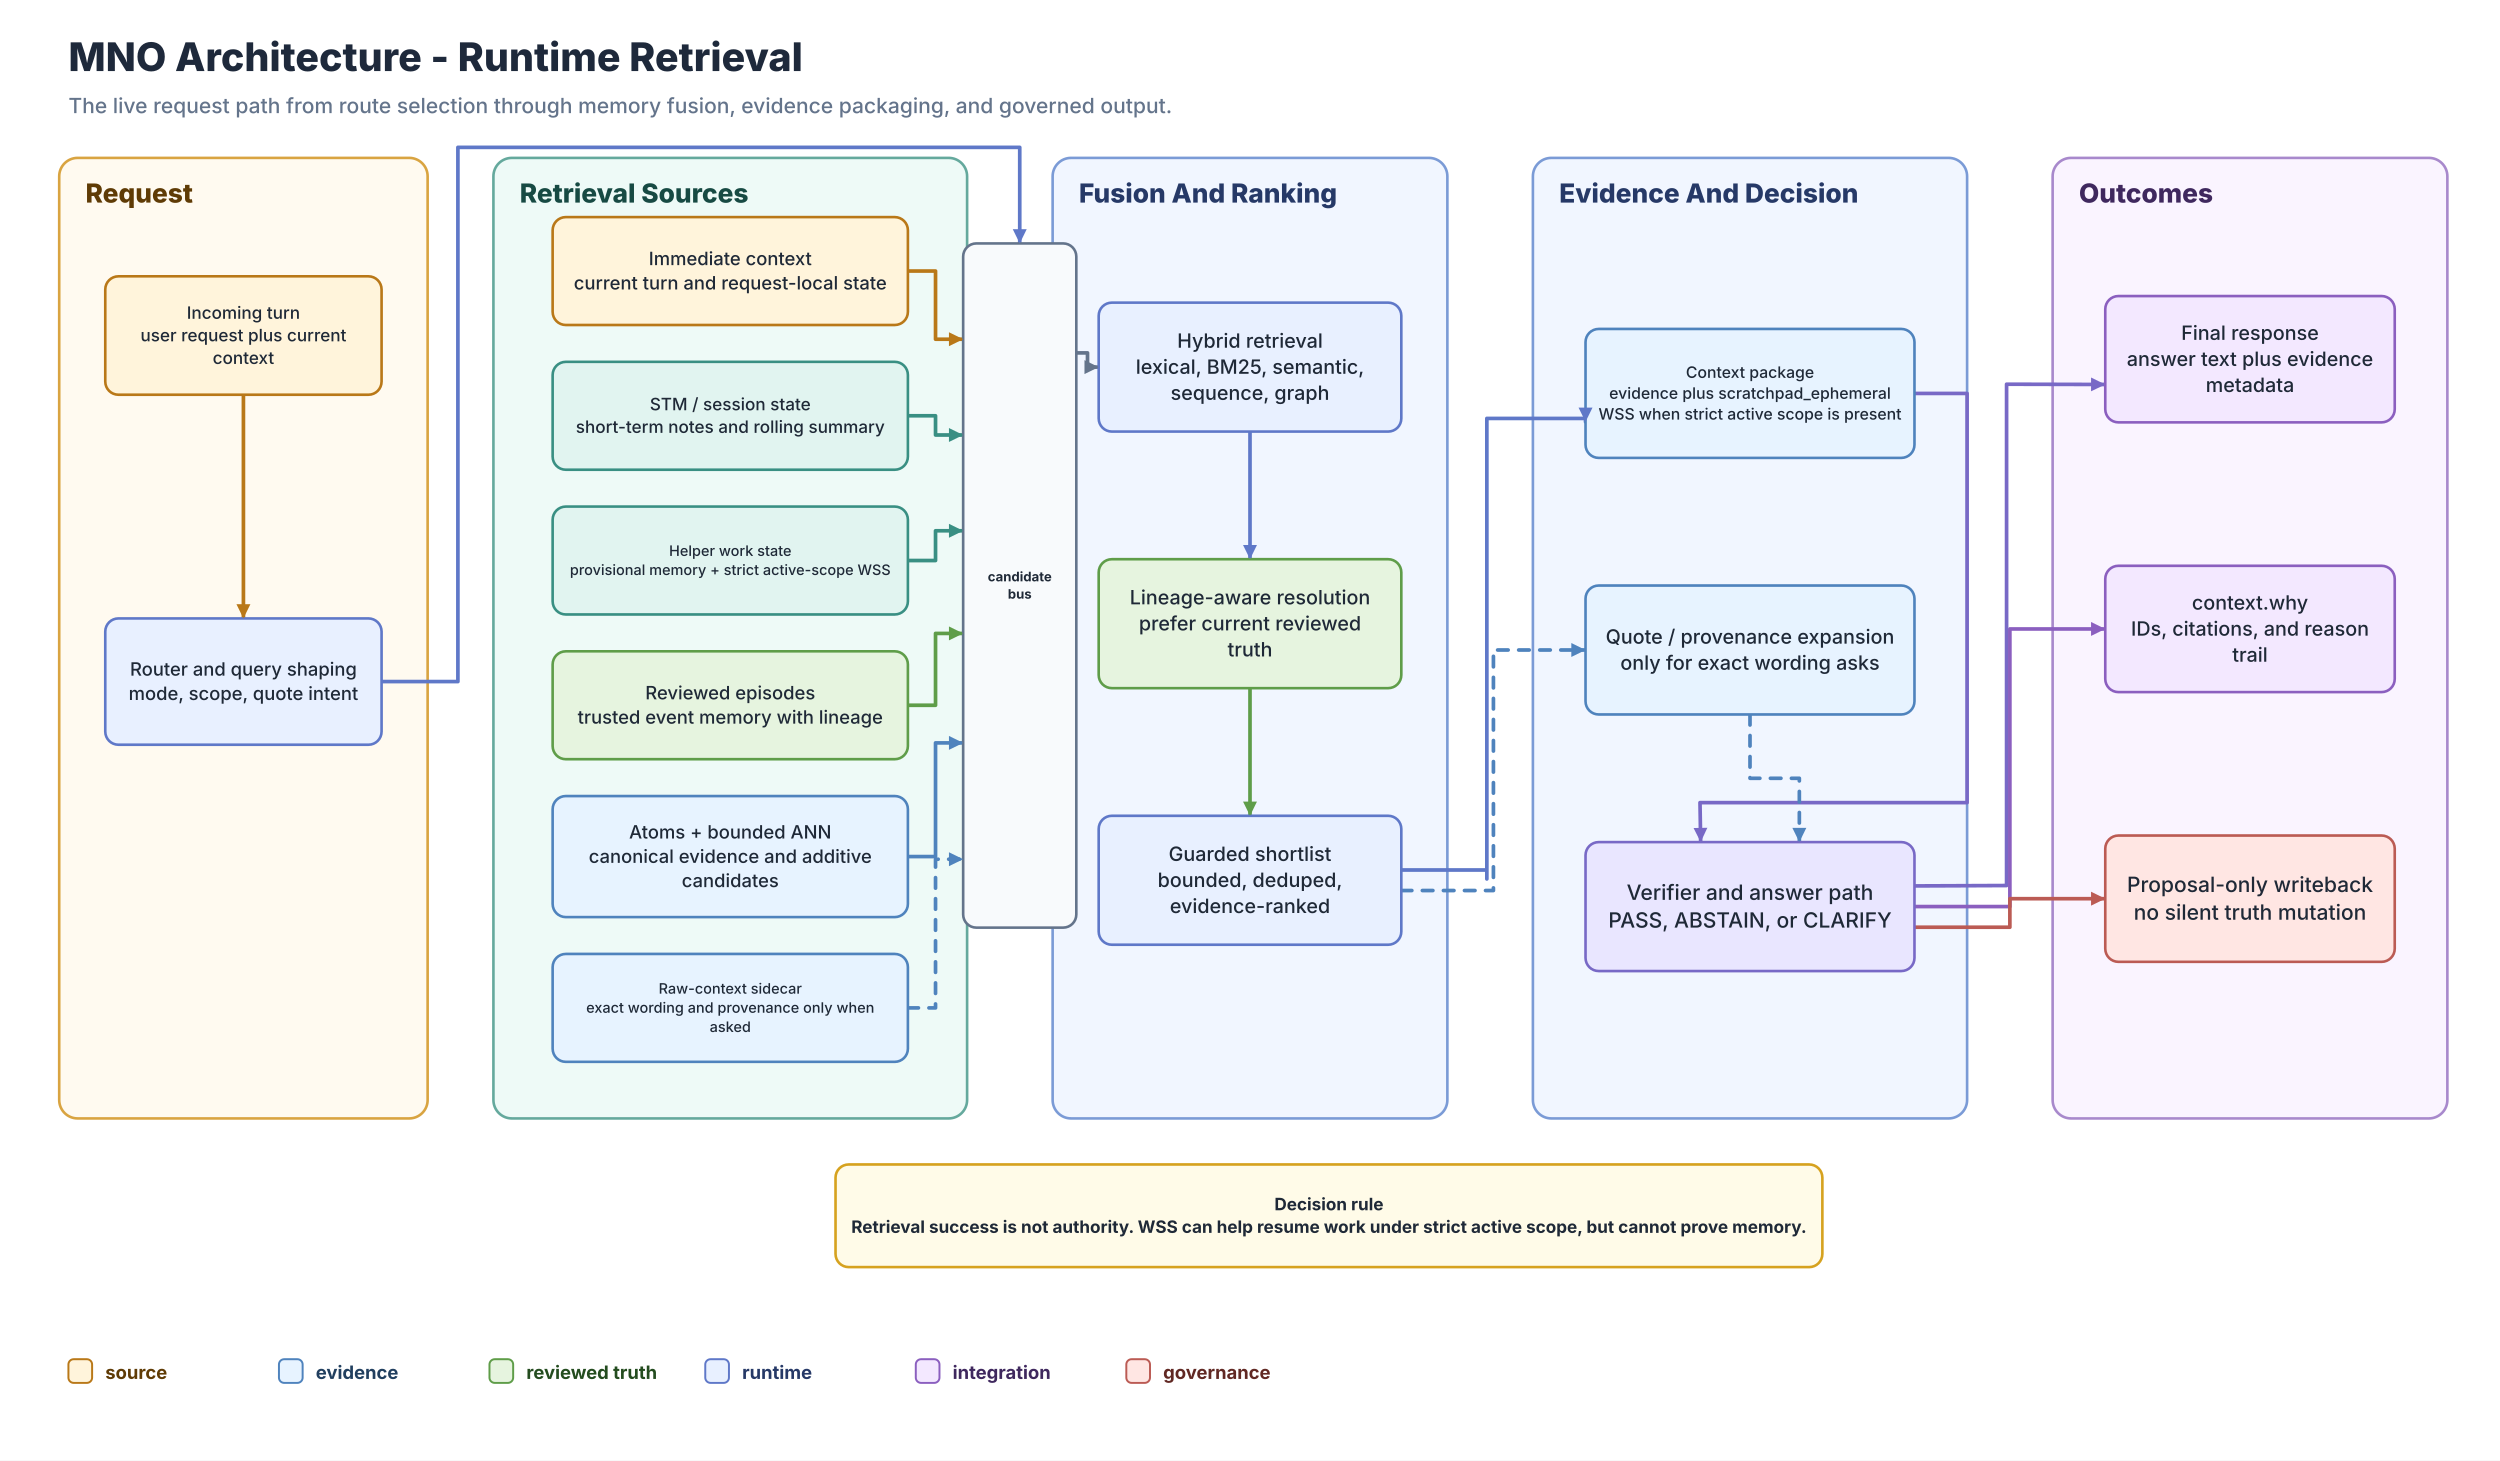
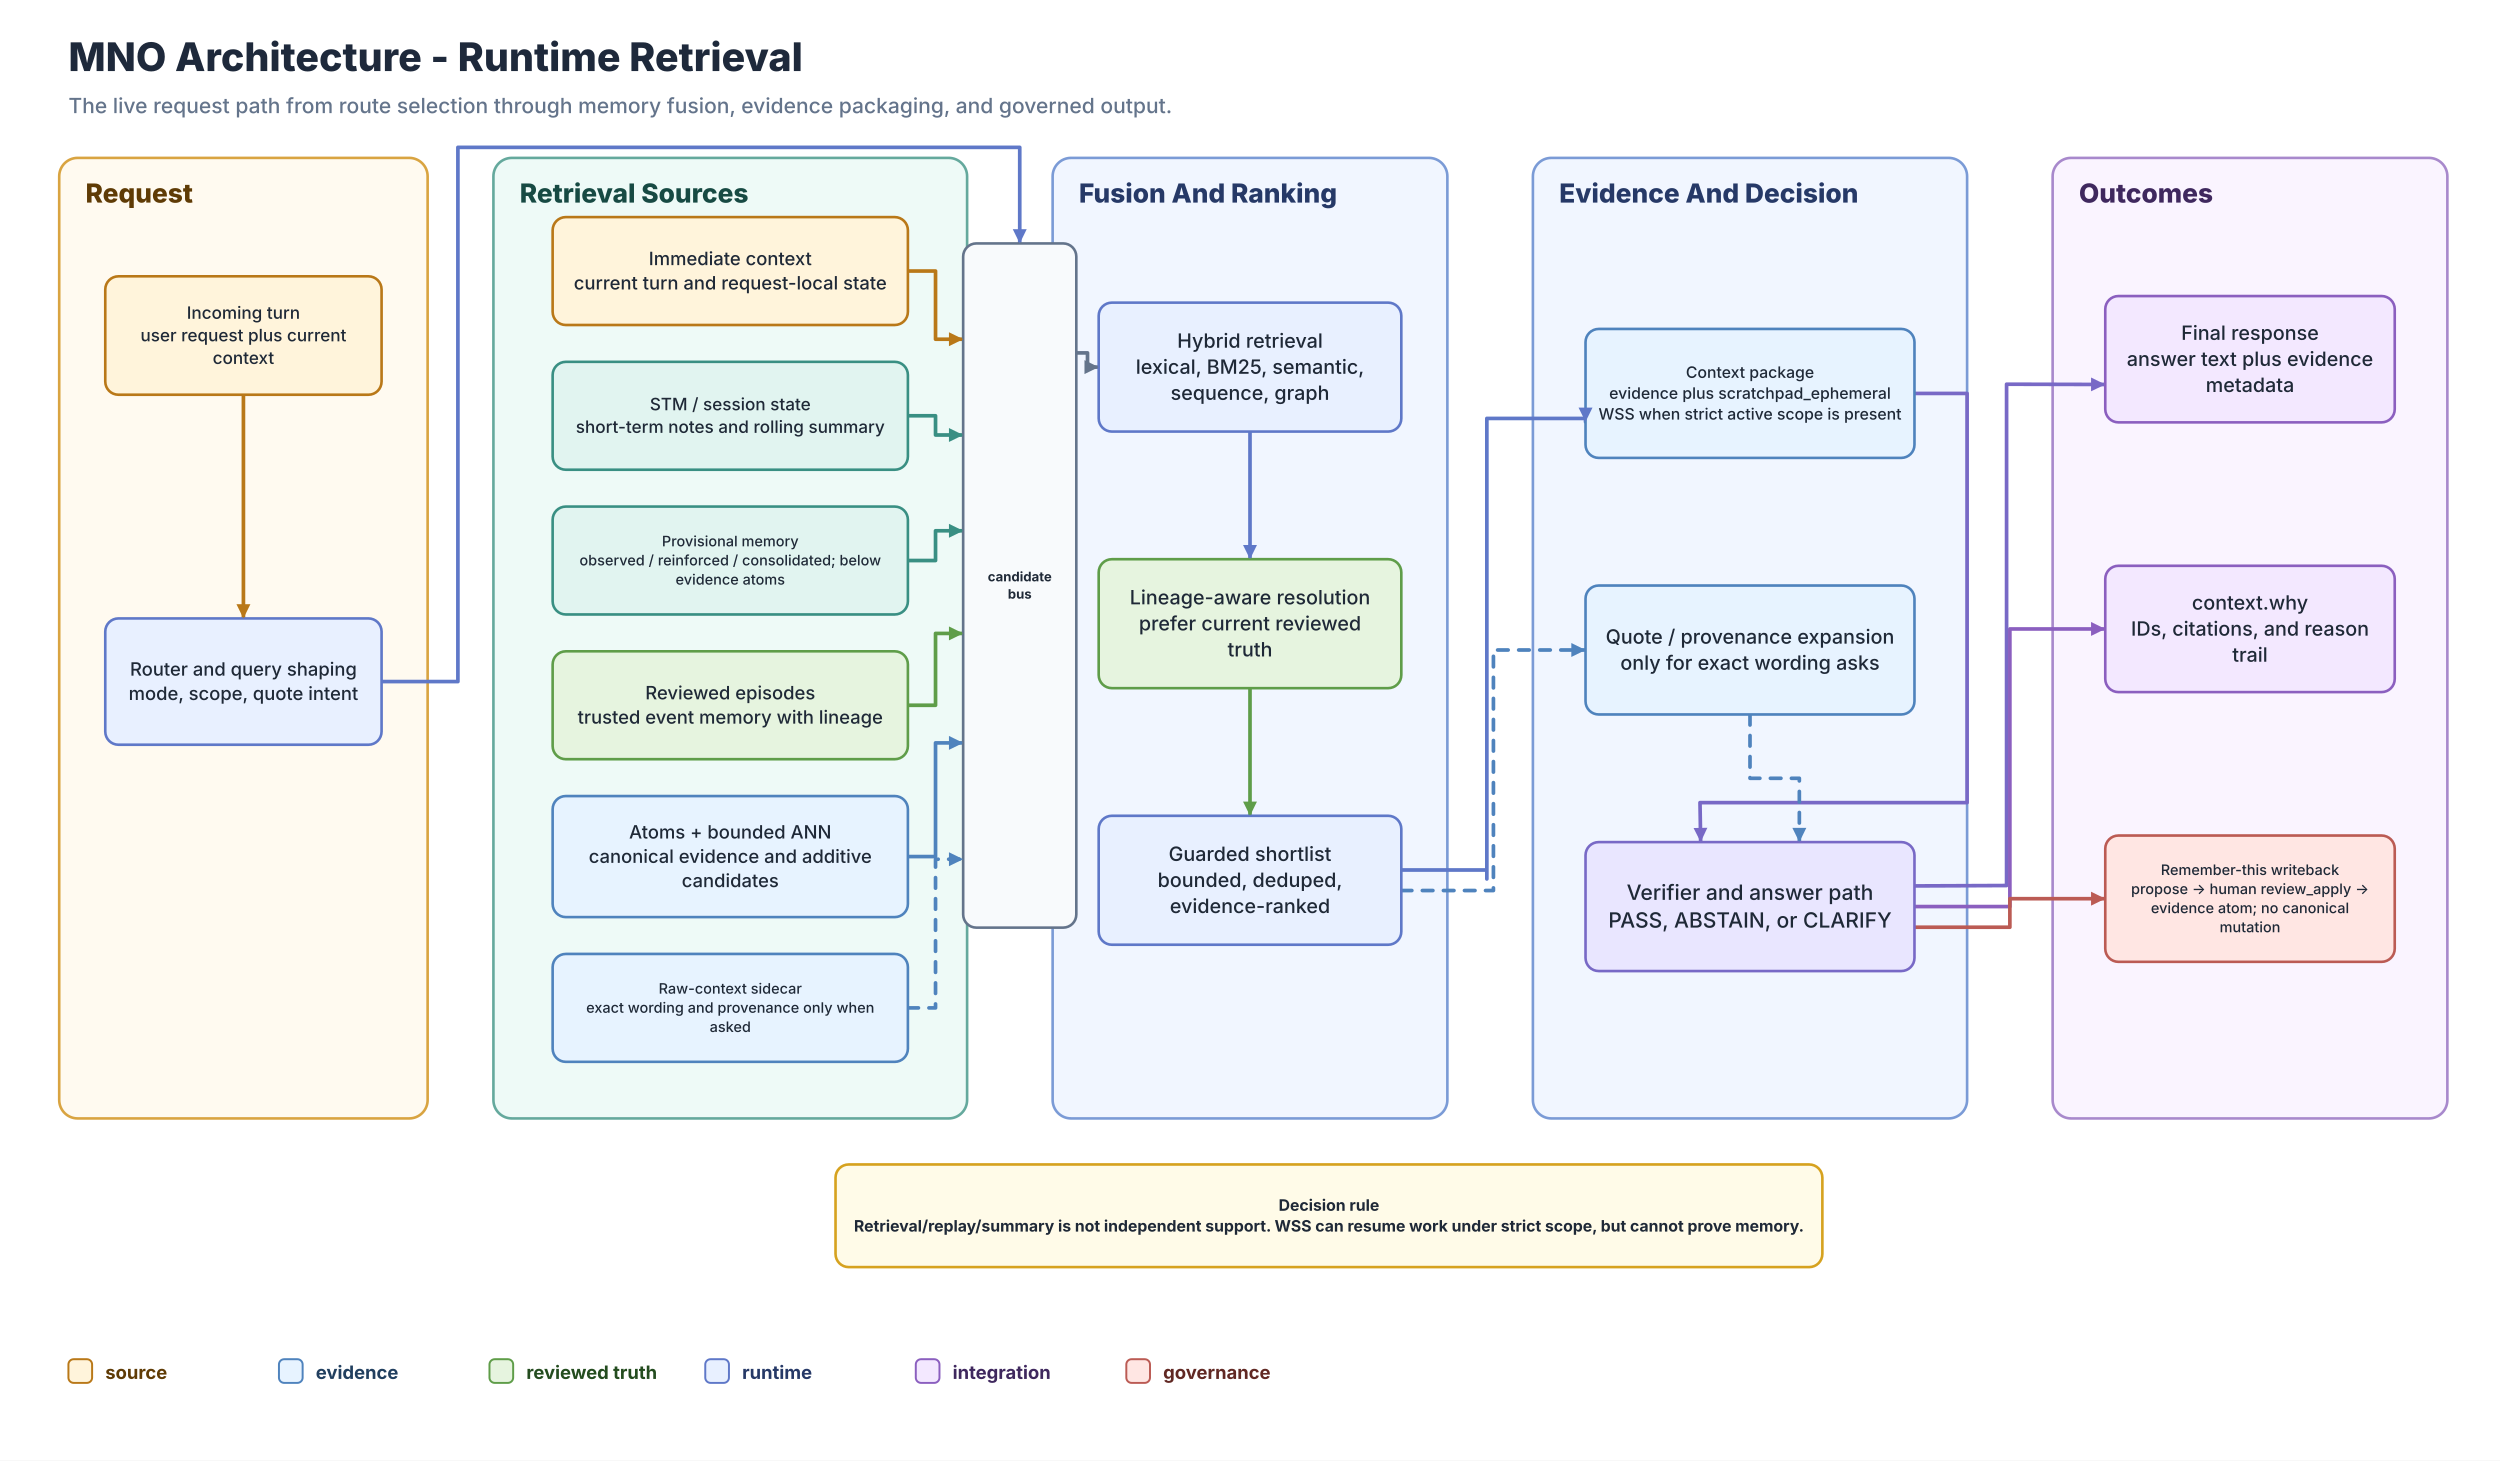
<svg xmlns="http://www.w3.org/2000/svg" width="1900" height="1110" viewBox="0 0 1900 1110" role="img" aria-label="MNO Architecture - Runtime Retrieval">
  <rect width="100%" height="100%" fill="#ffffff" />
  <text x="52" y="54" font-family="Segoe UI, Inter, Arial, sans-serif" font-size="30" font-weight="800" fill="#1e293b">MNO Architecture - Runtime Retrieval</text>
  <text x="52" y="86" font-family="Segoe UI, Inter, Arial, sans-serif" font-size="16" font-weight="500" fill="#64748b">The live request path from route selection through memory fusion, evidence packaging, and governed output.</text>
  <rect x="45" y="120" width="280" height="730" rx="14" fill="#fffaf0" stroke="#d9a441" stroke-width="2" />
  <text x="65.0" y="154.0" font-family="Segoe UI, Inter, Arial, sans-serif" font-size="20" font-weight="800" fill="#5f3b05">Request</text>
  <rect x="375" y="120" width="360" height="730" rx="14" fill="#eefaf7" stroke="#65a99d" stroke-width="2" />
  <text x="395.0" y="154.0" font-family="Segoe UI, Inter, Arial, sans-serif" font-size="20" font-weight="800" fill="#174a43">Retrieval Sources</text>
  <rect x="800" y="120" width="300" height="730" rx="14" fill="#f1f6ff" stroke="#7b9bd6" stroke-width="2" />
  <text x="820.0" y="154.0" font-family="Segoe UI, Inter, Arial, sans-serif" font-size="20" font-weight="800" fill="#263967">Fusion And Ranking</text>
  <rect x="1165" y="120" width="330" height="730" rx="14" fill="#f1f6ff" stroke="#7b9bd6" stroke-width="2" />
  <text x="1185.0" y="154.0" font-family="Segoe UI, Inter, Arial, sans-serif" font-size="20" font-weight="800" fill="#263967">Evidence And Decision</text>
  <rect x="1560" y="120" width="300" height="730" rx="14" fill="#faf4ff" stroke="#a889cc" stroke-width="2" />
  <text x="1580.0" y="154.0" font-family="Segoe UI, Inter, Arial, sans-serif" font-size="20" font-weight="800" fill="#3f285e">Outcomes</text>
  <polyline points="185.0,300.0 185.0,470.0" fill="none" stroke="#b97818" stroke-width="2.8" stroke-linecap="round" stroke-linejoin="round" />
  <polyline points="290.0,518.0 348.0,518.0 348.0,112.0 775.0,112.0 775.0,185.0" fill="none" stroke="#5f78c8" stroke-width="2.8" stroke-linecap="round" stroke-linejoin="round" />
  <polyline points="690.0,206.0 711.0,206.0 711.0,257.8 732.0,257.8" fill="none" stroke="#b97818" stroke-width="2.8" stroke-linecap="round" stroke-linejoin="round" />
  <polyline points="690.0,316.0 711.0,316.0 711.0,330.6 732.0,330.6" fill="none" stroke="#398f83" stroke-width="2.8" stroke-linecap="round" stroke-linejoin="round" />
  <polyline points="690.0,426.0 711.0,426.0 711.0,403.4 732.0,403.4" fill="none" stroke="#398f83" stroke-width="2.8" stroke-linecap="round" stroke-linejoin="round" />
  <polyline points="690.0,536.0 711.0,536.0 711.0,481.4 732.0,481.4" fill="none" stroke="#5f9d49" stroke-width="2.8" stroke-linecap="round" stroke-linejoin="round" />
  <polyline points="690.0,651.0 711.0,651.0 711.0,564.6 732.0,564.6" fill="none" stroke="#4f83bd" stroke-width="2.8" stroke-linecap="round" stroke-linejoin="round" />
  <polyline points="690.0,766.0 711.0,766.0 711.0,653.0 732.0,653.0" fill="none" stroke="#4f83bd" stroke-width="2.8" stroke-linecap="round" stroke-linejoin="round" stroke-dasharray="8 8" />
  <polyline points="818.0,268.2 826.5,268.2 826.5,279.0 835.0,279.0" fill="none" stroke="#64748b" stroke-width="2.8" stroke-linecap="round" stroke-linejoin="round" />
  <polyline points="950.0,328.0 950.0,425.0" fill="none" stroke="#5f78c8" stroke-width="2.8" stroke-linecap="round" stroke-linejoin="round" />
  <polyline points="950.0,523.0 950.0,620.0" fill="none" stroke="#5f9d49" stroke-width="2.8" stroke-linecap="round" stroke-linejoin="round" />
  <polyline points="1065.0,661.2 1130.0,661.2 1130.0,668.0 1130.0,318.0 1205.0,318.0 1205.0,320.6" fill="none" stroke="#5f78c8" stroke-width="2.8" stroke-linecap="round" stroke-linejoin="round" />
  <polyline points="1065.0,676.8 1135.0,676.8 1135.0,494.0 1205.0,494.0" fill="none" stroke="#4f83bd" stroke-width="2.8" stroke-linecap="round" stroke-linejoin="round" stroke-dasharray="8 8" />
  <polyline points="1455.0,299.0 1495.0,299.0 1495.0,610.0 1292.0,610.0 1292.5,640.0" fill="none" stroke="#7869c6" stroke-width="2.8" stroke-linecap="round" stroke-linejoin="round" />
  <polyline points="1330.0,543.0 1330.0,591.5 1367.5,591.5 1367.5,640.0" fill="none" stroke="#4f83bd" stroke-width="2.8" stroke-linecap="round" stroke-linejoin="round" stroke-dasharray="8 8" />
  <polyline points="1455.0,673.3 1525.0,673.0 1525.0,292.0 1600.0,292.2" fill="none" stroke="#7869c6" stroke-width="2.8" stroke-linecap="round" stroke-linejoin="round" />
  <polyline points="1455.0,689.0 1527.5,689.0 1527.5,478.0 1600.0,478.0" fill="none" stroke="#8b5fbf" stroke-width="2.8" stroke-linecap="round" stroke-linejoin="round" />
  <polyline points="1455.0,704.7 1527.5,704.7 1527.5,683.0 1600.0,683.0" fill="none" stroke="#bb5b54" stroke-width="2.8" stroke-linecap="round" stroke-linejoin="round" />
  <rect x="80" y="210" width="210" height="90" rx="10" fill="#fff4db" stroke="#b97818" stroke-width="2" />
  <g class="node-label">
    <text x="185.0" y="242.3" text-anchor="middle" font-family="Segoe UI, Inter, Arial, sans-serif" font-size="13" font-weight="500" fill="#1f2937">Incoming turn</text>
    <text x="185.0" y="259.4" text-anchor="middle" font-family="Segoe UI, Inter, Arial, sans-serif" font-size="13" font-weight="500" fill="#1f2937">user request plus current</text>
    <text x="185.0" y="276.6" text-anchor="middle" font-family="Segoe UI, Inter, Arial, sans-serif" font-size="13" font-weight="500" fill="#1f2937">context</text>
  </g>
  <rect x="80" y="470" width="210" height="96" rx="10" fill="#e8f0ff" stroke="#5f78c8" stroke-width="2" />
  <g class="node-label">
    <text x="185.0" y="513.5" text-anchor="middle" font-family="Segoe UI, Inter, Arial, sans-serif" font-size="14" font-weight="500" fill="#1f2937">Router and query shaping</text>
    <text x="185.0" y="532.0" text-anchor="middle" font-family="Segoe UI, Inter, Arial, sans-serif" font-size="14" font-weight="500" fill="#1f2937">mode, scope, quote intent</text>
  </g>
  <rect x="732" y="185" width="86" height="520" rx="10" fill="#f8fafc" stroke="#64748b" stroke-width="2" />
  <g class="node-label">
    <text x="775.0" y="441.8" text-anchor="middle" font-family="Segoe UI, Inter, Arial, sans-serif" font-size="10" font-weight="700" fill="#1f2937">candidate</text>
    <text x="775.0" y="455.0" text-anchor="middle" font-family="Segoe UI, Inter, Arial, sans-serif" font-size="10" font-weight="700" fill="#1f2937">bus</text>
  </g>
  <rect x="420" y="165" width="270" height="82" rx="10" fill="#fff4db" stroke="#b97818" stroke-width="2" />
  <g class="node-label">
    <text x="555.0" y="201.5" text-anchor="middle" font-family="Segoe UI, Inter, Arial, sans-serif" font-size="14" font-weight="500" fill="#1f2937">Immediate context</text>
    <text x="555.0" y="220.0" text-anchor="middle" font-family="Segoe UI, Inter, Arial, sans-serif" font-size="14" font-weight="500" fill="#1f2937">current turn and request-local state</text>
  </g>
  <rect x="420" y="275" width="270" height="82" rx="10" fill="#e1f4f0" stroke="#398f83" stroke-width="2" />
  <g class="node-label">
    <text x="555.0" y="311.8" text-anchor="middle" font-family="Segoe UI, Inter, Arial, sans-serif" font-size="13" font-weight="500" fill="#1f2937">STM / session state</text>
    <text x="555.0" y="329.0" text-anchor="middle" font-family="Segoe UI, Inter, Arial, sans-serif" font-size="13" font-weight="500" fill="#1f2937">short-term notes and rolling summary</text>
  </g>
  <rect x="420" y="385" width="270" height="82" rx="10" fill="#e1f4f0" stroke="#398f83" stroke-width="2" />
  <g class="node-label">
-     <text x="555.0" y="422.5" text-anchor="middle" font-family="Segoe UI, Inter, Arial, sans-serif" font-size="11" font-weight="500" fill="#1f2937">Helper work state</text>
-     <text x="555.0" y="437.0" text-anchor="middle" font-family="Segoe UI, Inter, Arial, sans-serif" font-size="11" font-weight="500" fill="#1f2937">provisional memory + strict active-scope WSS</text>
+     <text x="555.0" y="415.2" text-anchor="middle" font-family="Segoe UI, Inter, Arial, sans-serif" font-size="11" font-weight="500" fill="#1f2937">Provisional memory</text>
+     <text x="555.0" y="429.7" text-anchor="middle" font-family="Segoe UI, Inter, Arial, sans-serif" font-size="11" font-weight="500" fill="#1f2937">observed / reinforced / consolidated; below</text>
+     <text x="555.0" y="444.3" text-anchor="middle" font-family="Segoe UI, Inter, Arial, sans-serif" font-size="11" font-weight="500" fill="#1f2937">evidence atoms</text>
  </g>
  <rect x="420" y="495" width="270" height="82" rx="10" fill="#e6f4df" stroke="#5f9d49" stroke-width="2" />
  <g class="node-label">
    <text x="555.0" y="531.5" text-anchor="middle" font-family="Segoe UI, Inter, Arial, sans-serif" font-size="14" font-weight="500" fill="#1f2937">Reviewed episodes</text>
    <text x="555.0" y="550.0" text-anchor="middle" font-family="Segoe UI, Inter, Arial, sans-serif" font-size="14" font-weight="500" fill="#1f2937">trusted event memory with lineage</text>
  </g>
  <rect x="420" y="605" width="270" height="92" rx="10" fill="#e7f3ff" stroke="#4f83bd" stroke-width="2" />
  <g class="node-label">
    <text x="555.0" y="637.3" text-anchor="middle" font-family="Segoe UI, Inter, Arial, sans-serif" font-size="14" font-weight="500" fill="#1f2937">Atoms + bounded ANN</text>
    <text x="555.0" y="655.8" text-anchor="middle" font-family="Segoe UI, Inter, Arial, sans-serif" font-size="14" font-weight="500" fill="#1f2937">canonical evidence and additive</text>
    <text x="555.0" y="674.2" text-anchor="middle" font-family="Segoe UI, Inter, Arial, sans-serif" font-size="14" font-weight="500" fill="#1f2937">candidates</text>
  </g>
  <rect x="420" y="725" width="270" height="82" rx="10" fill="#e7f3ff" stroke="#4f83bd" stroke-width="2" />
  <g class="node-label">
    <text x="555.0" y="755.2" text-anchor="middle" font-family="Segoe UI, Inter, Arial, sans-serif" font-size="11" font-weight="500" fill="#1f2937">Raw-context sidecar</text>
    <text x="555.0" y="769.7" text-anchor="middle" font-family="Segoe UI, Inter, Arial, sans-serif" font-size="11" font-weight="500" fill="#1f2937">exact wording and provenance only when</text>
    <text x="555.0" y="784.3" text-anchor="middle" font-family="Segoe UI, Inter, Arial, sans-serif" font-size="11" font-weight="500" fill="#1f2937">asked</text>
  </g>
  <rect x="835" y="230" width="230" height="98" rx="10" fill="#e8f0ff" stroke="#5f78c8" stroke-width="2" />
  <g class="node-label">
    <text x="950.0" y="264.3" text-anchor="middle" font-family="Segoe UI, Inter, Arial, sans-serif" font-size="15" font-weight="500" fill="#1f2937">Hybrid retrieval</text>
    <text x="950.0" y="284.1" text-anchor="middle" font-family="Segoe UI, Inter, Arial, sans-serif" font-size="15" font-weight="500" fill="#1f2937">lexical, BM25, semantic,</text>
    <text x="950.0" y="303.9" text-anchor="middle" font-family="Segoe UI, Inter, Arial, sans-serif" font-size="15" font-weight="500" fill="#1f2937">sequence, graph</text>
  </g>
  <rect x="835" y="425" width="230" height="98" rx="10" fill="#e6f4df" stroke="#5f9d49" stroke-width="2" />
  <g class="node-label">
    <text x="950.0" y="459.3" text-anchor="middle" font-family="Segoe UI, Inter, Arial, sans-serif" font-size="15" font-weight="500" fill="#1f2937">Lineage-aware resolution</text>
    <text x="950.0" y="479.1" text-anchor="middle" font-family="Segoe UI, Inter, Arial, sans-serif" font-size="15" font-weight="500" fill="#1f2937">prefer current reviewed</text>
    <text x="950.0" y="498.9" text-anchor="middle" font-family="Segoe UI, Inter, Arial, sans-serif" font-size="15" font-weight="500" fill="#1f2937">truth</text>
  </g>
  <rect x="835" y="620" width="230" height="98" rx="10" fill="#e8f0ff" stroke="#5f78c8" stroke-width="2" />
  <g class="node-label">
    <text x="950.0" y="654.3" text-anchor="middle" font-family="Segoe UI, Inter, Arial, sans-serif" font-size="15" font-weight="500" fill="#1f2937">Guarded shortlist</text>
    <text x="950.0" y="674.1" text-anchor="middle" font-family="Segoe UI, Inter, Arial, sans-serif" font-size="15" font-weight="500" fill="#1f2937">bounded, deduped,</text>
    <text x="950.0" y="693.9" text-anchor="middle" font-family="Segoe UI, Inter, Arial, sans-serif" font-size="15" font-weight="500" fill="#1f2937">evidence-ranked</text>
  </g>
  <rect x="1205" y="250" width="250" height="98" rx="10" fill="#e7f3ff" stroke="#4f83bd" stroke-width="2" />
  <g class="node-label">
    <text x="1330.0" y="287.2" text-anchor="middle" font-family="Segoe UI, Inter, Arial, sans-serif" font-size="12" font-weight="500" fill="#1f2937">Context package</text>
    <text x="1330.0" y="303.1" text-anchor="middle" font-family="Segoe UI, Inter, Arial, sans-serif" font-size="12" font-weight="500" fill="#1f2937">evidence plus scratchpad_ephemeral</text>
    <text x="1330.0" y="318.9" text-anchor="middle" font-family="Segoe UI, Inter, Arial, sans-serif" font-size="12" font-weight="500" fill="#1f2937">WSS when strict active scope is present</text>
  </g>
  <rect x="1205" y="445" width="250" height="98" rx="10" fill="#e7f3ff" stroke="#4f83bd" stroke-width="2" />
  <g class="node-label">
    <text x="1330.0" y="489.2" text-anchor="middle" font-family="Segoe UI, Inter, Arial, sans-serif" font-size="15" font-weight="500" fill="#1f2937">Quote / provenance expansion</text>
    <text x="1330.0" y="509.0" text-anchor="middle" font-family="Segoe UI, Inter, Arial, sans-serif" font-size="15" font-weight="500" fill="#1f2937">only for exact wording asks</text>
  </g>
  <rect x="1205" y="640" width="250" height="98" rx="10" fill="#e9e6ff" stroke="#7869c6" stroke-width="2" />
  <g class="node-label">
    <text x="1330.0" y="683.9" text-anchor="middle" font-family="Segoe UI, Inter, Arial, sans-serif" font-size="16" font-weight="500" fill="#1f2937">Verifier and answer path</text>
    <text x="1330.0" y="705.0" text-anchor="middle" font-family="Segoe UI, Inter, Arial, sans-serif" font-size="16" font-weight="500" fill="#1f2937">PASS, ABSTAIN, or CLARIFY</text>
  </g>
  <rect x="1600" y="225" width="220" height="96" rx="10" fill="#f3e8ff" stroke="#8b5fbf" stroke-width="2" />
  <g class="node-label">
    <text x="1710.0" y="258.3" text-anchor="middle" font-family="Segoe UI, Inter, Arial, sans-serif" font-size="15" font-weight="500" fill="#1f2937">Final response</text>
    <text x="1710.0" y="278.1" text-anchor="middle" font-family="Segoe UI, Inter, Arial, sans-serif" font-size="15" font-weight="500" fill="#1f2937">answer text plus evidence</text>
    <text x="1710.0" y="297.9" text-anchor="middle" font-family="Segoe UI, Inter, Arial, sans-serif" font-size="15" font-weight="500" fill="#1f2937">metadata</text>
  </g>
  <rect x="1600" y="430" width="220" height="96" rx="10" fill="#f3e8ff" stroke="#8b5fbf" stroke-width="2" />
  <g class="node-label">
    <text x="1710.0" y="463.3" text-anchor="middle" font-family="Segoe UI, Inter, Arial, sans-serif" font-size="15" font-weight="500" fill="#1f2937">context.why</text>
    <text x="1710.0" y="483.1" text-anchor="middle" font-family="Segoe UI, Inter, Arial, sans-serif" font-size="15" font-weight="500" fill="#1f2937">IDs, citations, and reason</text>
    <text x="1710.0" y="502.9" text-anchor="middle" font-family="Segoe UI, Inter, Arial, sans-serif" font-size="15" font-weight="500" fill="#1f2937">trail</text>
  </g>
  <rect x="1600" y="635" width="220" height="96" rx="10" fill="#ffe6e3" stroke="#bb5b54" stroke-width="2" />
  <g class="node-label">
-     <text x="1710.0" y="677.9" text-anchor="middle" font-family="Segoe UI, Inter, Arial, sans-serif" font-size="16" font-weight="500" fill="#1f2937">Proposal-only writeback</text>
-     <text x="1710.0" y="699.0" text-anchor="middle" font-family="Segoe UI, Inter, Arial, sans-serif" font-size="16" font-weight="500" fill="#1f2937">no silent truth mutation</text>
+     <text x="1710.0" y="665.0" text-anchor="middle" font-family="Segoe UI, Inter, Arial, sans-serif" font-size="11" font-weight="500" fill="#1f2937">Remember-this writeback</text>
+     <text x="1710.0" y="679.5" text-anchor="middle" font-family="Segoe UI, Inter, Arial, sans-serif" font-size="11" font-weight="500" fill="#1f2937">propose → human review_apply →</text>
+     <text x="1710.0" y="694.0" text-anchor="middle" font-family="Segoe UI, Inter, Arial, sans-serif" font-size="11" font-weight="500" fill="#1f2937">evidence atom; no canonical</text>
+     <text x="1710.0" y="708.5" text-anchor="middle" font-family="Segoe UI, Inter, Arial, sans-serif" font-size="11" font-weight="500" fill="#1f2937">mutation</text>
  </g>
  <rect x="635" y="885" width="750" height="78" rx="10" fill="#fffbe8" stroke="#d6a21f" stroke-width="2" />
  <g class="node-label">
-     <text x="1010.0" y="919.8" text-anchor="middle" font-family="Segoe UI, Inter, Arial, sans-serif" font-size="13" font-weight="700" fill="#1f2937">Decision rule</text>
-     <text x="1010.0" y="937.0" text-anchor="middle" font-family="Segoe UI, Inter, Arial, sans-serif" font-size="13" font-weight="700" fill="#1f2937">Retrieval success is not authority. WSS can help resume work under strict active scope, but cannot prove memory.</text>
+     <text x="1010.0" y="920.2" text-anchor="middle" font-family="Segoe UI, Inter, Arial, sans-serif" font-size="12" font-weight="700" fill="#1f2937">Decision rule</text>
+     <text x="1010.0" y="936.0" text-anchor="middle" font-family="Segoe UI, Inter, Arial, sans-serif" font-size="12" font-weight="700" fill="#1f2937">Retrieval/replay/summary is not independent support. WSS can resume work under strict scope, but cannot prove memory.</text>
  </g>
  <polygon points="185.0,470.0 179.7,459.2 190.3,459.2" fill="#b97818" />
  <polygon points="775.0,185.0 769.7,174.2 780.3,174.2" fill="#5f78c8" />
  <polygon points="732.0,257.8 721.2,263.1 721.2,252.5" fill="#b97818" />
  <polygon points="732.0,330.6 721.2,335.9 721.2,325.3" fill="#398f83" />
  <polygon points="732.0,403.4 721.2,408.7 721.2,398.1" fill="#398f83" />
  <polygon points="732.0,481.4 721.2,486.7 721.2,476.1" fill="#5f9d49" />
  <polygon points="732.0,564.6 721.2,569.9 721.2,559.3" fill="#4f83bd" />
  <polygon points="732.0,653.0 721.2,658.3 721.2,647.7" fill="#4f83bd" />
  <polygon points="835.0,279.0 824.2,284.3 824.2,273.7" fill="#64748b" />
  <polygon points="950.0,425.0 944.7,414.2 955.3,414.2" fill="#5f78c8" />
  <polygon points="950.0,620.0 944.7,609.2 955.3,609.2" fill="#5f9d49" />
  <polygon points="1205.0,320.6 1199.7,309.8 1210.3,309.8" fill="#5f78c8" />
  <polygon points="1205.0,494.0 1194.2,499.3 1194.2,488.7" fill="#4f83bd" />
  <polygon points="1292.5,640.0 1287.1,629.3 1297.6,629.1" fill="#7869c6" />
  <polygon points="1367.5,640.0 1362.2,629.2 1372.8,629.2" fill="#4f83bd" />
  <polygon points="1600.0,292.2 1589.2,297.4 1589.2,286.9" fill="#7869c6" />
  <polygon points="1600.0,478.0 1589.2,483.3 1589.2,472.7" fill="#8b5fbf" />
  <polygon points="1600.0,683.0 1589.2,688.3 1589.2,677.7" fill="#bb5b54" />
  <rect x="52.0" y="1033.0" width="18" height="18" rx="4" fill="#fff4db" stroke="#b97818" stroke-width="1.5" />
  <text x="80.0" y="1048.0" font-family="Segoe UI, Inter, Arial, sans-serif" font-size="14" font-weight="700" fill="#5f3b05">source</text>
  <rect x="212.0" y="1033.0" width="18" height="18" rx="4" fill="#e7f3ff" stroke="#4f83bd" stroke-width="1.5" />
  <text x="240.0" y="1048.0" font-family="Segoe UI, Inter, Arial, sans-serif" font-size="14" font-weight="700" fill="#213f5f">evidence</text>
  <rect x="372.0" y="1033.0" width="18" height="18" rx="4" fill="#e6f4df" stroke="#5f9d49" stroke-width="1.5" />
  <text x="400.0" y="1048.0" font-family="Segoe UI, Inter, Arial, sans-serif" font-size="14" font-weight="700" fill="#244c1f">reviewed truth</text>
  <rect x="536.0" y="1033.0" width="18" height="18" rx="4" fill="#e8f0ff" stroke="#5f78c8" stroke-width="1.5" />
  <text x="564.0" y="1048.0" font-family="Segoe UI, Inter, Arial, sans-serif" font-size="14" font-weight="700" fill="#263967">runtime</text>
  <rect x="696.0" y="1033.0" width="18" height="18" rx="4" fill="#f3e8ff" stroke="#8b5fbf" stroke-width="1.5" />
  <text x="724.0" y="1048.0" font-family="Segoe UI, Inter, Arial, sans-serif" font-size="14" font-weight="700" fill="#3f285e">integration</text>
  <rect x="856.0" y="1033.0" width="18" height="18" rx="4" fill="#ffe6e3" stroke="#bb5b54" stroke-width="1.5" />
  <text x="884.0" y="1048.0" font-family="Segoe UI, Inter, Arial, sans-serif" font-size="14" font-weight="700" fill="#612823">governance</text>
</svg>
